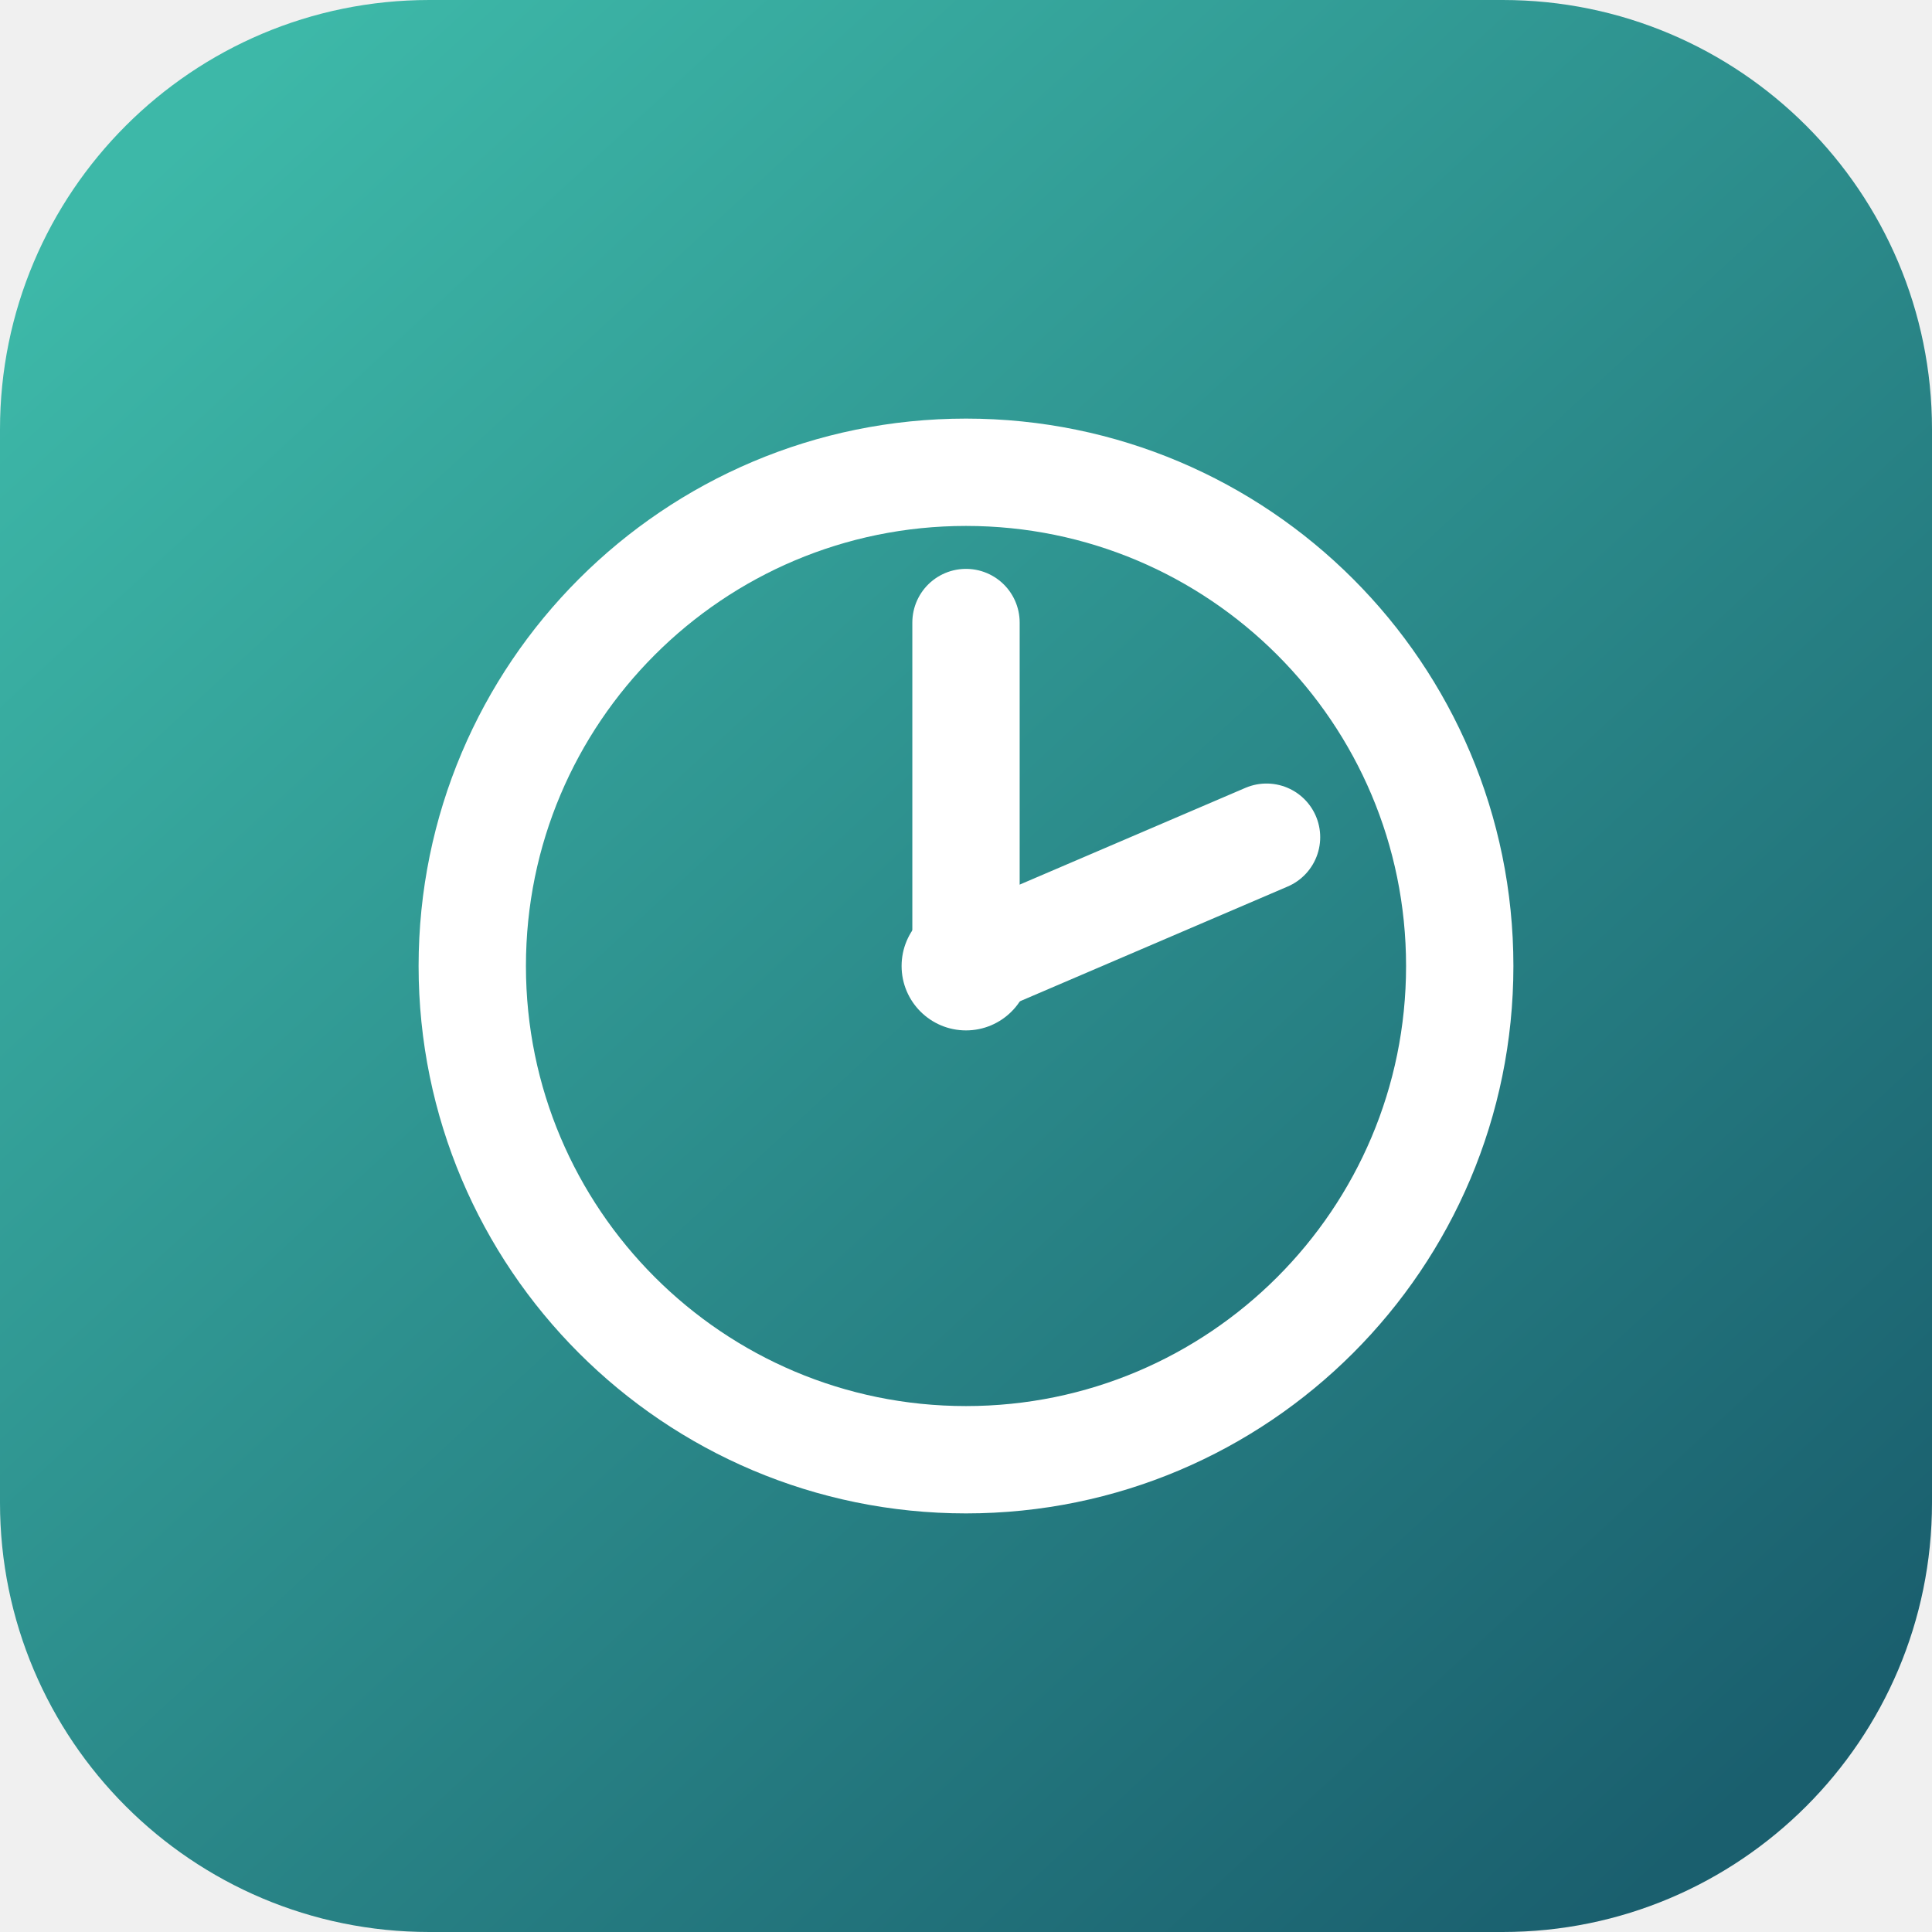
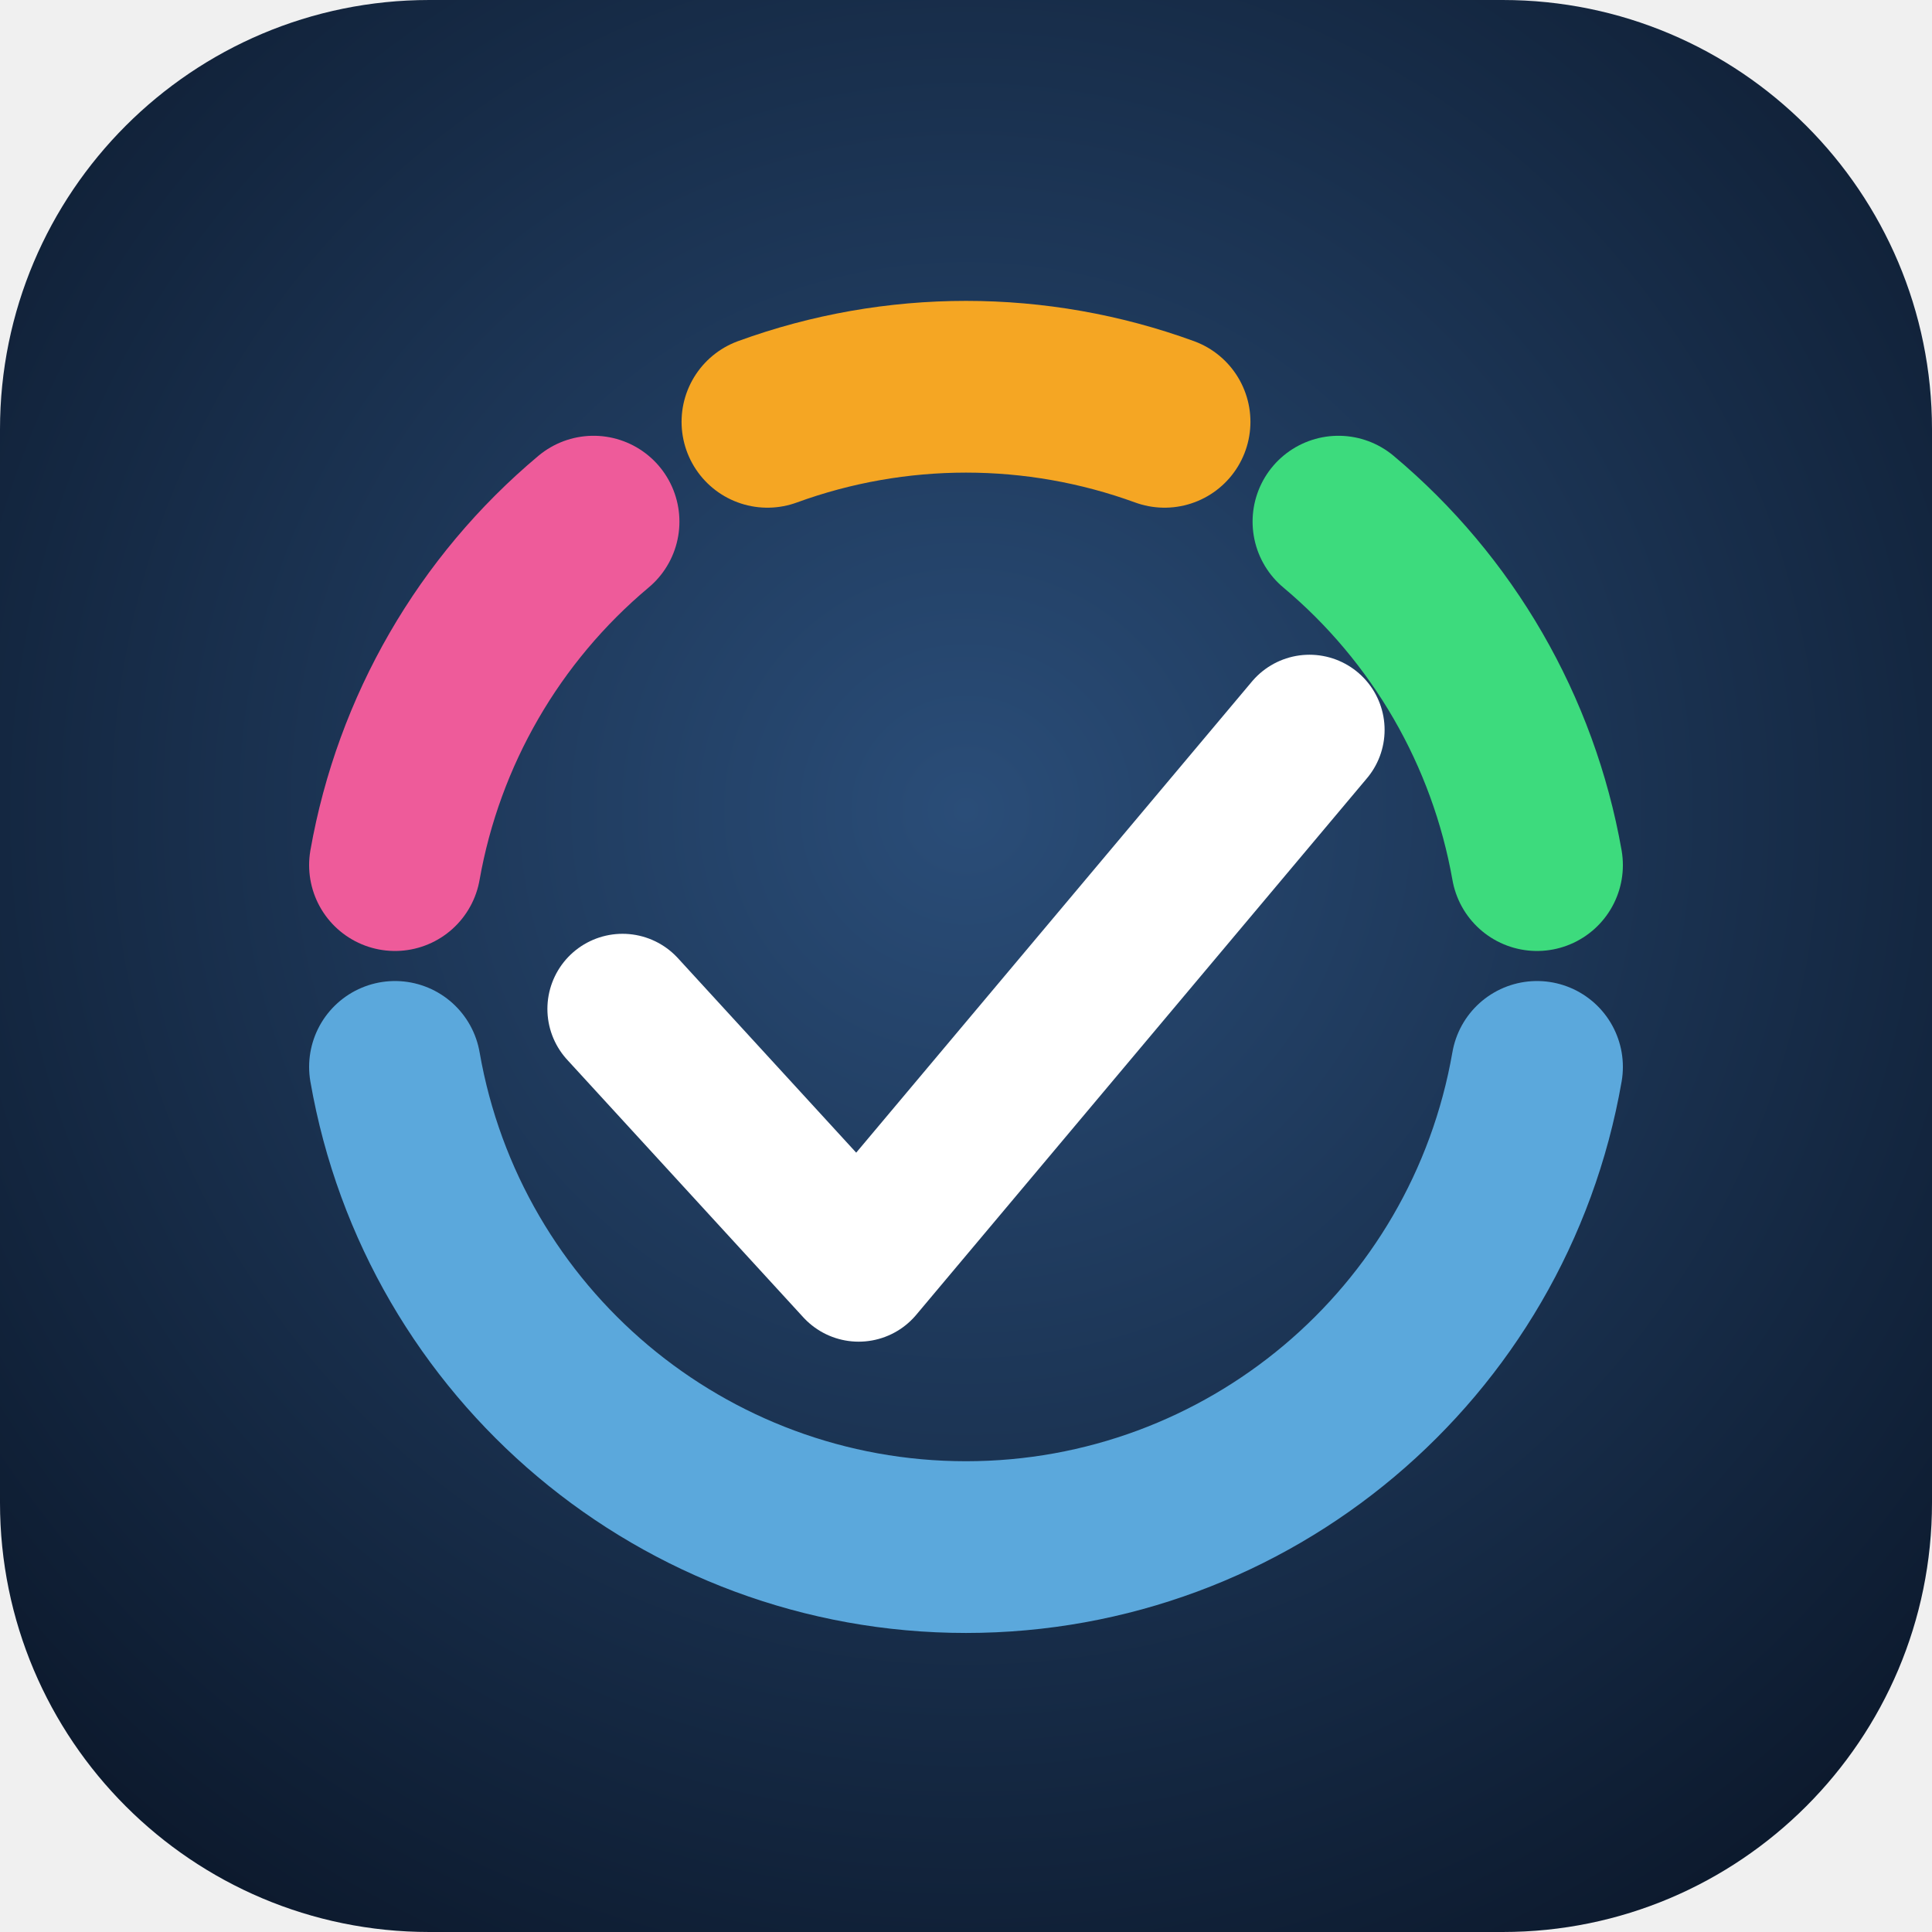
<svg xmlns="http://www.w3.org/2000/svg" width="180" height="180" viewBox="0 0 180 180" fill="none">
  <defs>
-     <linearGradient id="bg" x1="18" y1="12" x2="162" y2="168" gradientUnits="userSpaceOnUse">
-       <stop stop-color="#3DB8A8" />
-       <stop offset="1" stop-color="#1A5F6E" />
-     </linearGradient>
+     <radialGradient id="bg" cx="50%" cy="42%" r="72%">
+       <stop offset="0%" stop-color="#2A4D78" />
+       <stop offset="100%" stop-color="#0A1628" />
+     </radialGradient>
  </defs>
  <rect width="180" height="180" rx="40" fill="url(#bg)" />
-   <circle cx="90" cy="90" r="46" stroke="white" stroke-width="10" stroke-linecap="round" />
-   <path d="M90 90V58" stroke="white" stroke-width="10" stroke-linecap="round" />
-   <path d="M90 90L118 78" stroke="white" stroke-width="10" stroke-linecap="round" />
-   <circle cx="90" cy="90" r="6" fill="white" />
+   <path d="M143.2 99.4A54 54 0 0 1 36.8 99.4" stroke="#5BA8DC" stroke-width="16" stroke-linecap="round" />
+   <path d="M36.8 80.6A54 54 0 0 1 55.3 48.6" stroke="#EE5B9A" stroke-width="16" stroke-linecap="round" />
+   <path d="M71.5 39.3A54 54 0 0 1 108.5 39.3" stroke="#F5A623" stroke-width="16" stroke-linecap="round" />
+   <path d="M124.7 48.6A54 54 0 0 1 143.2 80.6" stroke="#3DDB7D" stroke-width="16" stroke-linecap="round" />
+   <path d="M58 94L80 118L122 68" stroke="white" stroke-width="14" stroke-linecap="round" stroke-linejoin="round" />
</svg>
